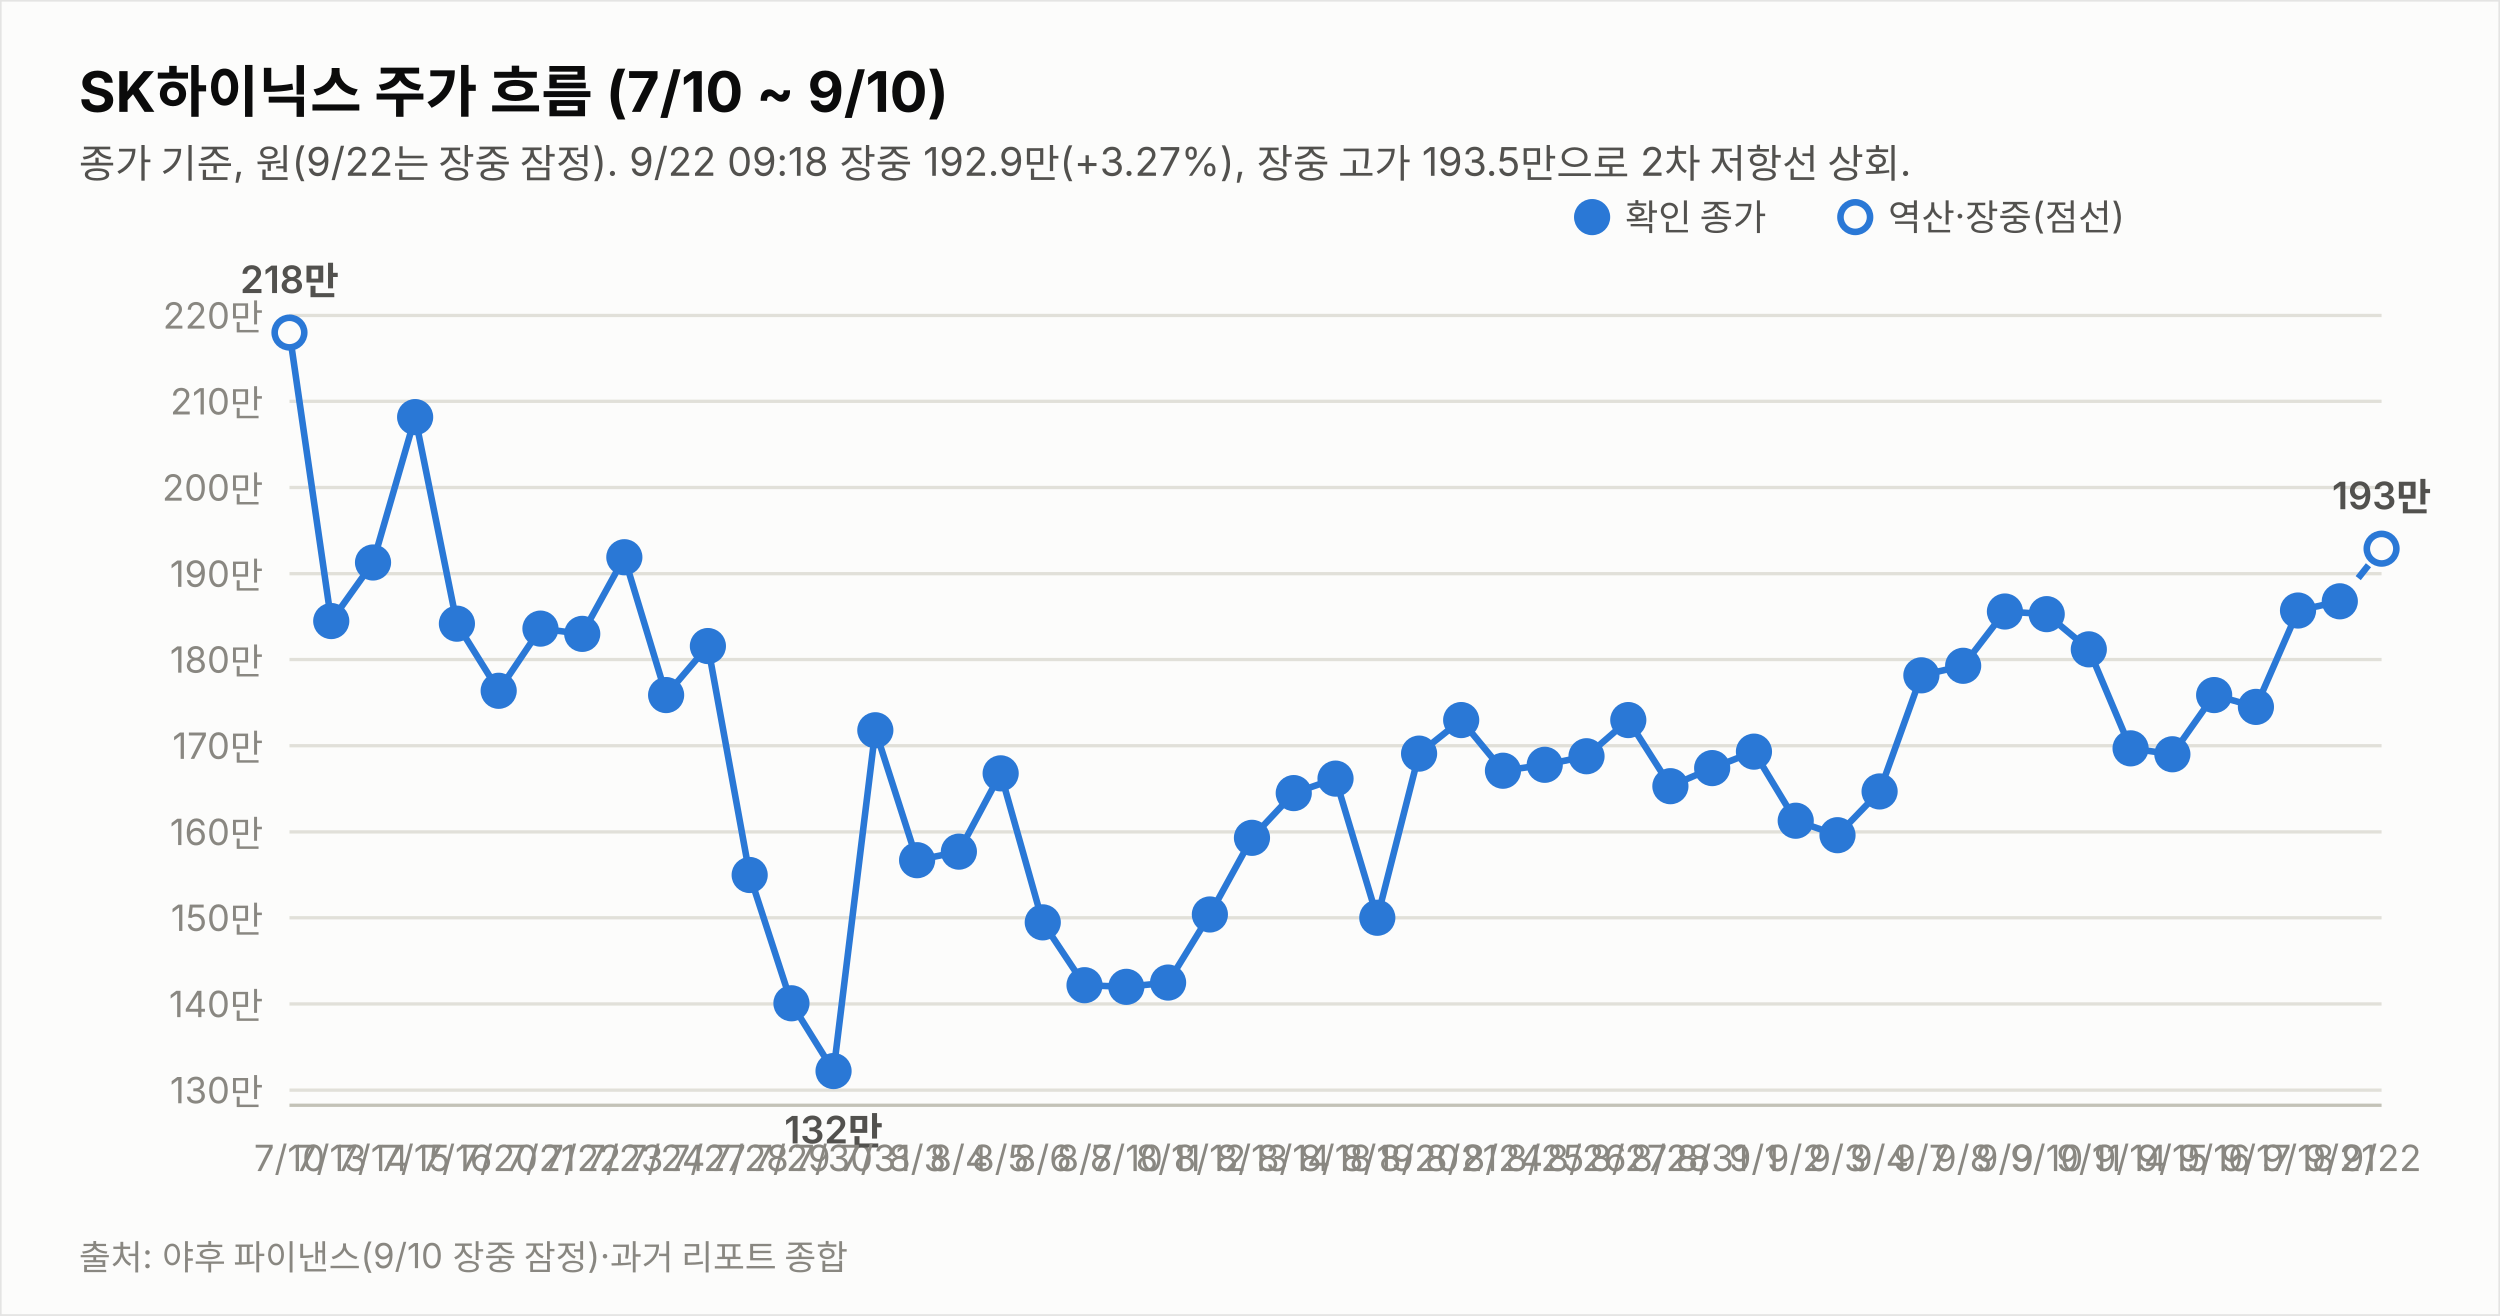
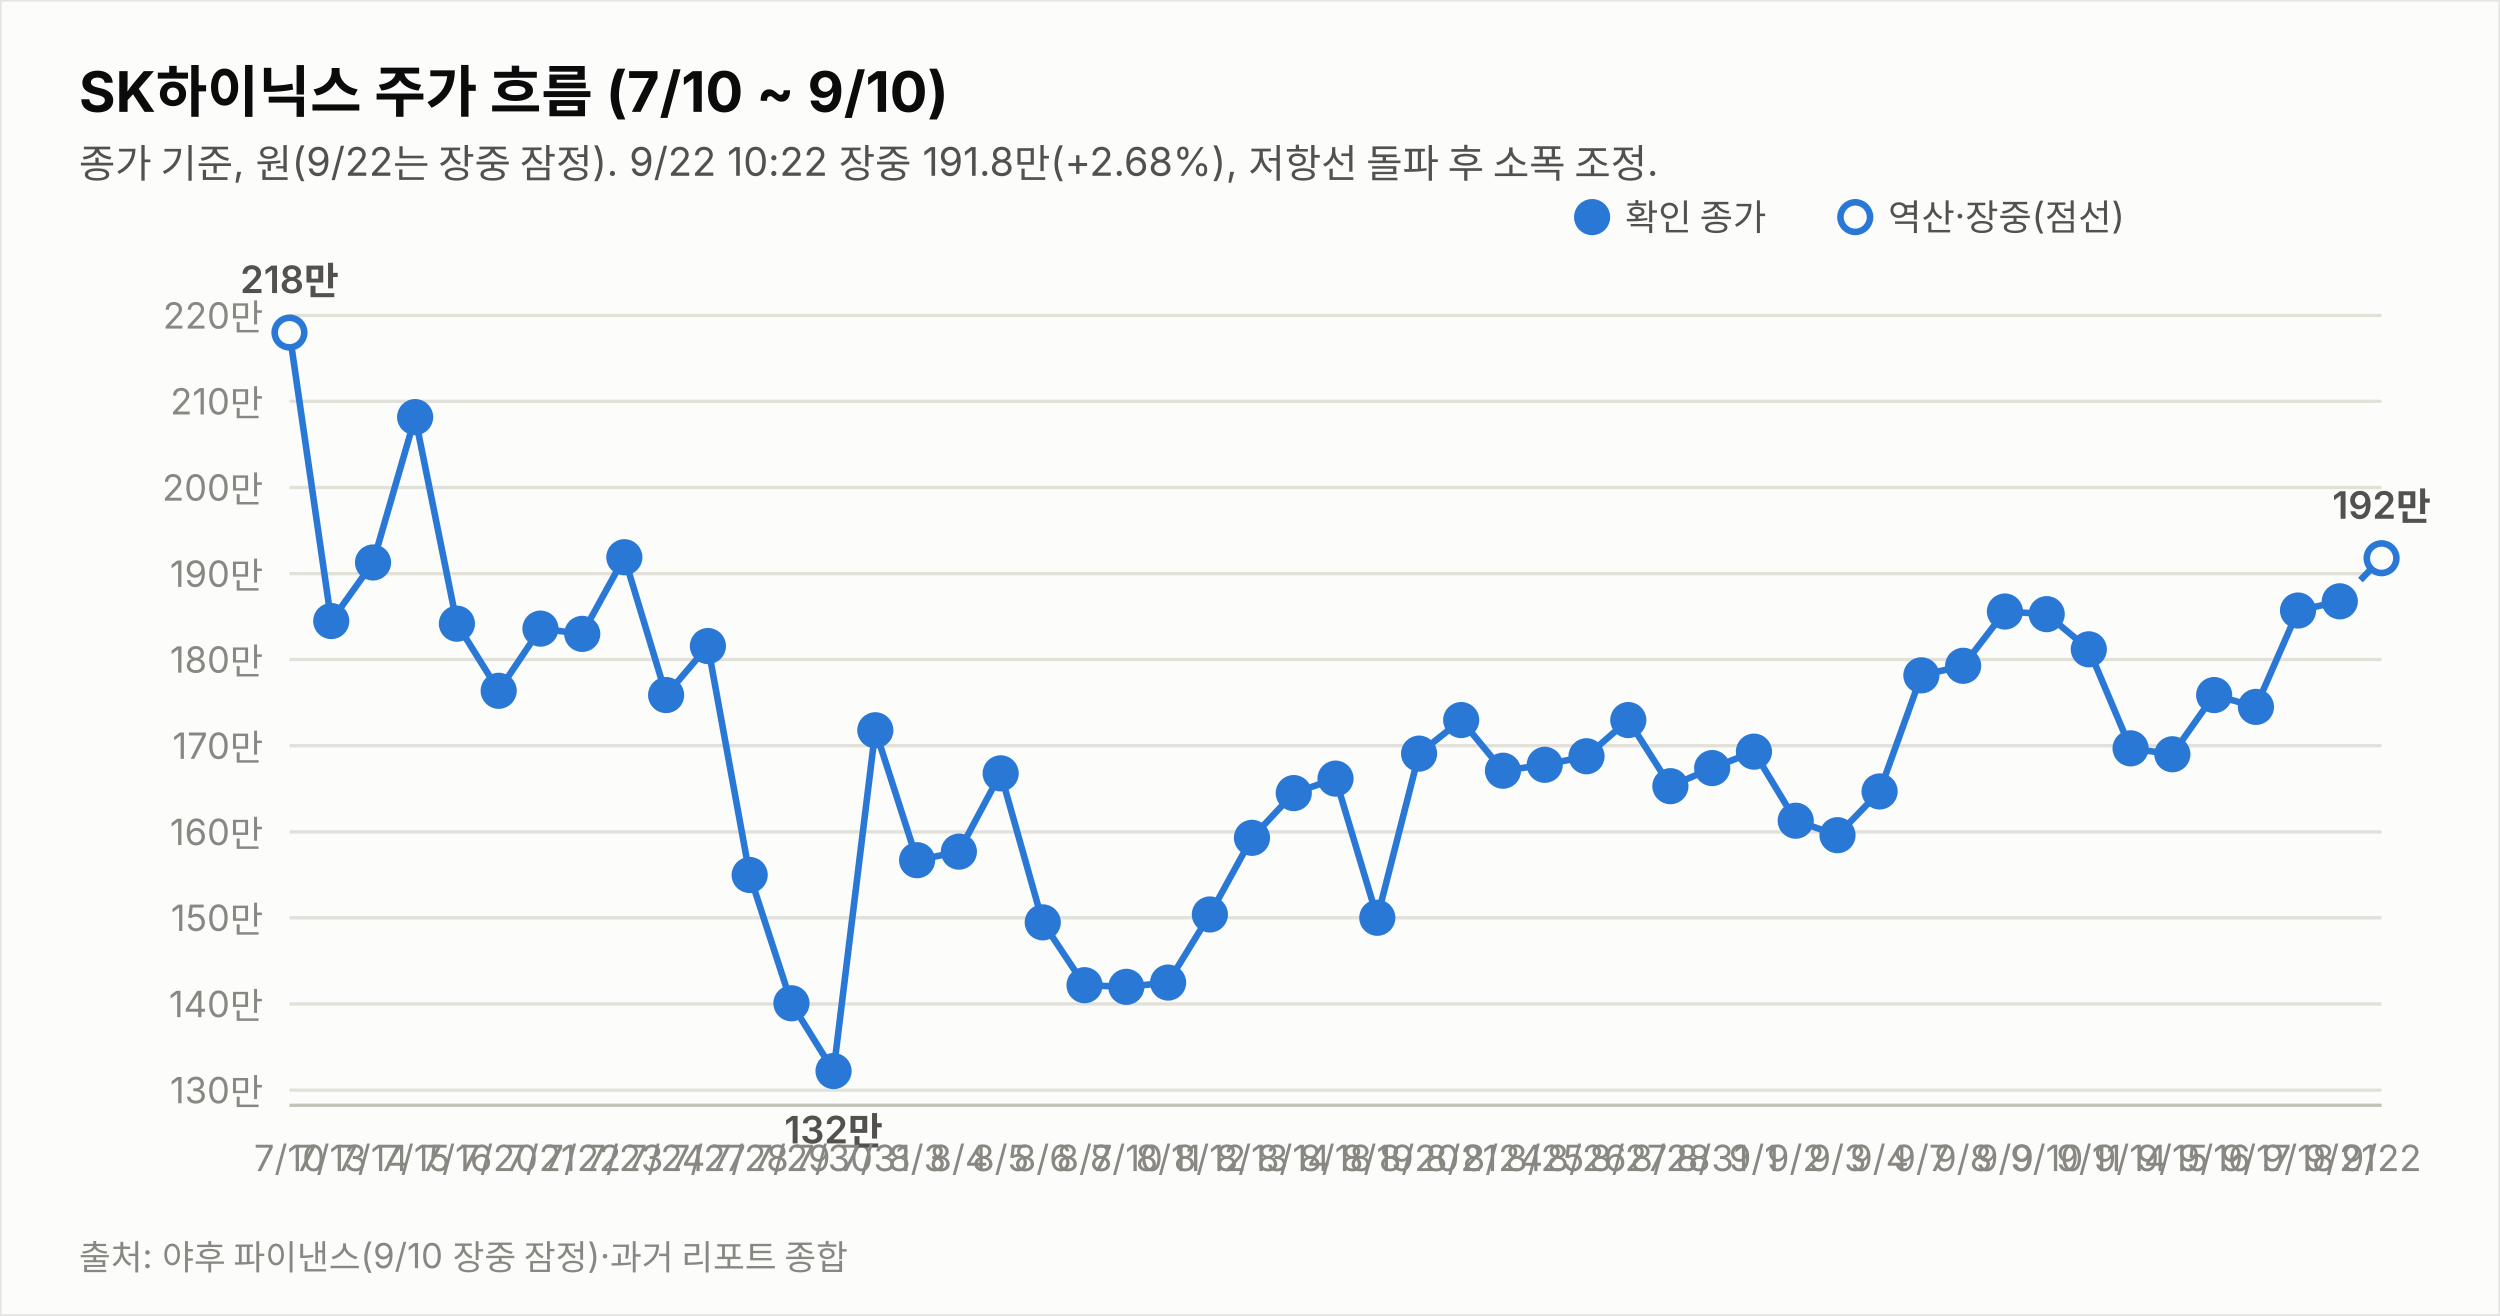
<svg xmlns="http://www.w3.org/2000/svg" width="760" height="400" viewBox="0 0 760 400" font-family="system-ui,-apple-system,&quot;Segoe UI&quot;,&quot;Malgun Gothic&quot;,&quot;Apple SD Gothic Neo&quot;,sans-serif">
  <rect width="760" height="400" fill="#fcfcfb" stroke="rgba(11,11,11,0.10)" />
  <text x="24" y="34" font-size="17" font-weight="700" fill="#0b0b0b">SK하이닉스 주가 흐름 (7/10 ~ 9/10)</text>
-   <text x="24" y="54" font-size="12" fill="#52514e">종가 기준, 원(9/22는 장중 잠정). 9/22 09:18 장중 192.9만(+3.27%), 장중 고가 193.5만으로 2차 저항선 상회.</text>
+   <text x="24" y="54" font-size="12" fill="#52514e">종가 기준, 원(9/22는 장중 잠정). 9/22 10:22 장중 191.8만(+2.68%), 저항선 돌파 후 소폭 조정.</text>
  <line x1="88" y1="331.4" x2="724" y2="331.4" stroke="#e1e0d9" stroke-width="1" />
  <text x="80" y="335.4" font-size="11" fill="#898781" text-anchor="end" style="font-variant-numeric:tabular-nums">130만</text>
  <line x1="88" y1="305.2" x2="724" y2="305.2" stroke="#e1e0d9" stroke-width="1" />
  <text x="80" y="309.2" font-size="11" fill="#898781" text-anchor="end" style="font-variant-numeric:tabular-nums">140만</text>
  <line x1="88" y1="279.0" x2="724" y2="279.0" stroke="#e1e0d9" stroke-width="1" />
  <text x="80" y="283.0" font-size="11" fill="#898781" text-anchor="end" style="font-variant-numeric:tabular-nums">150만</text>
  <line x1="88" y1="252.9" x2="724" y2="252.9" stroke="#e1e0d9" stroke-width="1" />
  <text x="80" y="256.9" font-size="11" fill="#898781" text-anchor="end" style="font-variant-numeric:tabular-nums">160만</text>
  <line x1="88" y1="226.7" x2="724" y2="226.7" stroke="#e1e0d9" stroke-width="1" />
  <text x="80" y="230.7" font-size="11" fill="#898781" text-anchor="end" style="font-variant-numeric:tabular-nums">170만</text>
  <line x1="88" y1="200.5" x2="724" y2="200.5" stroke="#e1e0d9" stroke-width="1" />
  <text x="80" y="204.5" font-size="11" fill="#898781" text-anchor="end" style="font-variant-numeric:tabular-nums">180만</text>
  <line x1="88" y1="174.4" x2="724" y2="174.4" stroke="#e1e0d9" stroke-width="1" />
  <text x="80" y="178.4" font-size="11" fill="#898781" text-anchor="end" style="font-variant-numeric:tabular-nums">190만</text>
  <line x1="88" y1="148.2" x2="724" y2="148.2" stroke="#e1e0d9" stroke-width="1" />
  <text x="80" y="152.2" font-size="11" fill="#898781" text-anchor="end" style="font-variant-numeric:tabular-nums">200만</text>
  <line x1="88" y1="122.0" x2="724" y2="122.0" stroke="#e1e0d9" stroke-width="1" />
  <text x="80" y="126.0" font-size="11" fill="#898781" text-anchor="end" style="font-variant-numeric:tabular-nums">210만</text>
  <line x1="88" y1="95.9" x2="724" y2="95.9" stroke="#e1e0d9" stroke-width="1" />
  <text x="80" y="99.9" font-size="11" fill="#898781" text-anchor="end" style="font-variant-numeric:tabular-nums">220만</text>
  <line x1="88" y1="336" x2="724" y2="336" stroke="#c3c2b7" stroke-width="1" />
  <path d="M88.0,101.1 L100.7,188.8 L113.4,171.0 L126.2,126.8 L138.9,189.6 L151.6,210.0 L164.3,191.1 L177.0,192.7 L189.8,169.4 L202.5,211.3 L215.2,196.4 L227.9,266.0 L240.6,305.0 L253.4,325.6 L266.1,222.0 L278.8,261.5 L291.5,258.9 L304.2,235.1 L317.0,280.4 L329.7,299.5 L342.4,300.0 L355.1,298.7 L367.8,278.0 L380.6,254.7 L393.3,241.1 L406.0,236.7 L418.7,279.0 L431.4,229.1 L444.2,218.9 L456.9,234.3 L469.6,232.5 L482.3,229.9 L495.0,218.9 L507.8,239.0 L520.5,233.5 L533.2,228.5 L545.9,249.5 L558.6,253.9 L571.4,240.6 L584.1,205.3 L596.8,202.4 L609.5,185.9 L622.2,186.7 L635.0,197.4 L647.7,227.5 L660.4,229.3 L673.1,211.3 L685.8,214.9 L698.6,185.6 L711.3,182.8" fill="none" stroke="#2a78d6" stroke-width="2" />
-   <path d="M711.3,182.8 L724.0,166.8" fill="none" stroke="#2a78d6" stroke-width="2" stroke-dasharray="5 4" />
+   <path d="M711.3,182.8 L724.0,169.7" fill="none" stroke="#2a78d6" stroke-width="2" stroke-dasharray="5 4" />
  <circle cx="88.0" cy="101.1" r="4.5" fill="#fcfcfb" stroke="#2a78d6" stroke-width="2" />
  <text x="88.0" y="356" font-size="11" fill="#898781" text-anchor="middle">7/10</text>
  <text x="88.0" y="89.1" font-size="11.5" font-weight="600" fill="#52514e" text-anchor="middle" style="font-variant-numeric:tabular-nums">218만</text>
  <circle cx="100.7" cy="188.8" r="4.5" fill="#2a78d6" stroke="#2a78d6" stroke-width="2" />
  <text x="100.7" y="356" font-size="11" fill="#898781" text-anchor="middle">7/13</text>
  <circle cx="113.4" cy="171.0" r="4.5" fill="#2a78d6" stroke="#2a78d6" stroke-width="2" />
  <text x="113.4" y="356" font-size="11" fill="#898781" text-anchor="middle">7/14</text>
  <circle cx="126.2" cy="126.8" r="4.5" fill="#2a78d6" stroke="#2a78d6" stroke-width="2" />
  <text x="126.2" y="356" font-size="11" fill="#898781" text-anchor="middle">7/15</text>
  <circle cx="138.9" cy="189.6" r="4.5" fill="#2a78d6" stroke="#2a78d6" stroke-width="2" />
  <text x="138.9" y="356" font-size="11" fill="#898781" text-anchor="middle">7/16</text>
  <circle cx="151.6" cy="210.0" r="4.5" fill="#2a78d6" stroke="#2a78d6" stroke-width="2" />
  <text x="151.6" y="356" font-size="11" fill="#898781" text-anchor="middle">7/20</text>
  <circle cx="164.3" cy="191.1" r="4.5" fill="#2a78d6" stroke="#2a78d6" stroke-width="2" />
  <text x="164.3" y="356" font-size="11" fill="#898781" text-anchor="middle">7/21</text>
  <circle cx="177.0" cy="192.7" r="4.5" fill="#2a78d6" stroke="#2a78d6" stroke-width="2" />
  <text x="177.0" y="356" font-size="11" fill="#898781" text-anchor="middle">7/22</text>
  <circle cx="189.8" cy="169.4" r="4.5" fill="#2a78d6" stroke="#2a78d6" stroke-width="2" />
  <text x="189.8" y="356" font-size="11" fill="#898781" text-anchor="middle">7/23</text>
  <circle cx="202.5" cy="211.3" r="4.5" fill="#2a78d6" stroke="#2a78d6" stroke-width="2" />
  <text x="202.5" y="356" font-size="11" fill="#898781" text-anchor="middle">7/24</text>
  <circle cx="215.2" cy="196.4" r="4.5" fill="#2a78d6" stroke="#2a78d6" stroke-width="2" />
  <text x="215.2" y="356" font-size="11" fill="#898781" text-anchor="middle">7/27</text>
  <circle cx="227.9" cy="266.0" r="4.5" fill="#2a78d6" stroke="#2a78d6" stroke-width="2" />
  <text x="227.9" y="356" font-size="11" fill="#898781" text-anchor="middle">7/28</text>
  <circle cx="240.6" cy="305.0" r="4.5" fill="#2a78d6" stroke="#2a78d6" stroke-width="2" />
  <text x="240.6" y="356" font-size="11" fill="#898781" text-anchor="middle">7/29</text>
  <circle cx="253.4" cy="325.6" r="4.5" fill="#2a78d6" stroke="#2a78d6" stroke-width="2" />
  <text x="253.4" y="356" font-size="11" fill="#898781" text-anchor="middle">7/30</text>
  <text x="253.4" y="347.6" font-size="11.5" font-weight="600" fill="#52514e" text-anchor="middle" style="font-variant-numeric:tabular-nums">132만</text>
  <circle cx="266.1" cy="222.0" r="4.5" fill="#2a78d6" stroke="#2a78d6" stroke-width="2" />
  <text x="266.1" y="356" font-size="11" fill="#898781" text-anchor="middle">7/31</text>
  <circle cx="278.8" cy="261.5" r="4.5" fill="#2a78d6" stroke="#2a78d6" stroke-width="2" />
  <text x="278.8" y="356" font-size="11" fill="#898781" text-anchor="middle">8/3</text>
  <circle cx="291.5" cy="258.9" r="4.5" fill="#2a78d6" stroke="#2a78d6" stroke-width="2" />
  <text x="291.5" y="356" font-size="11" fill="#898781" text-anchor="middle">8/4</text>
  <circle cx="304.2" cy="235.1" r="4.5" fill="#2a78d6" stroke="#2a78d6" stroke-width="2" />
  <text x="304.2" y="356" font-size="11" fill="#898781" text-anchor="middle">8/5</text>
  <circle cx="317.0" cy="280.4" r="4.5" fill="#2a78d6" stroke="#2a78d6" stroke-width="2" />
  <text x="317.0" y="356" font-size="11" fill="#898781" text-anchor="middle">8/6</text>
  <circle cx="329.7" cy="299.5" r="4.5" fill="#2a78d6" stroke="#2a78d6" stroke-width="2" />
  <text x="329.7" y="356" font-size="11" fill="#898781" text-anchor="middle">8/7</text>
  <circle cx="342.4" cy="300.0" r="4.5" fill="#2a78d6" stroke="#2a78d6" stroke-width="2" />
  <text x="342.4" y="356" font-size="11" fill="#898781" text-anchor="middle">8/10</text>
  <circle cx="355.1" cy="298.7" r="4.5" fill="#2a78d6" stroke="#2a78d6" stroke-width="2" />
  <text x="355.1" y="356" font-size="11" fill="#898781" text-anchor="middle">8/11</text>
  <circle cx="367.8" cy="278.0" r="4.5" fill="#2a78d6" stroke="#2a78d6" stroke-width="2" />
  <text x="367.8" y="356" font-size="11" fill="#898781" text-anchor="middle">8/12</text>
  <circle cx="380.6" cy="254.7" r="4.5" fill="#2a78d6" stroke="#2a78d6" stroke-width="2" />
  <text x="380.6" y="356" font-size="11" fill="#898781" text-anchor="middle">8/13</text>
  <circle cx="393.3" cy="241.1" r="4.5" fill="#2a78d6" stroke="#2a78d6" stroke-width="2" />
  <text x="393.3" y="356" font-size="11" fill="#898781" text-anchor="middle">8/14</text>
  <circle cx="406.0" cy="236.7" r="4.5" fill="#2a78d6" stroke="#2a78d6" stroke-width="2" />
  <text x="406.0" y="356" font-size="11" fill="#898781" text-anchor="middle">8/18</text>
  <circle cx="418.7" cy="279.0" r="4.5" fill="#2a78d6" stroke="#2a78d6" stroke-width="2" />
  <text x="418.7" y="356" font-size="11" fill="#898781" text-anchor="middle">8/19</text>
  <circle cx="431.4" cy="229.1" r="4.5" fill="#2a78d6" stroke="#2a78d6" stroke-width="2" />
  <text x="431.4" y="356" font-size="11" fill="#898781" text-anchor="middle">8/20</text>
  <circle cx="444.2" cy="218.9" r="4.5" fill="#2a78d6" stroke="#2a78d6" stroke-width="2" />
  <text x="444.2" y="356" font-size="11" fill="#898781" text-anchor="middle">8/21</text>
  <circle cx="456.9" cy="234.3" r="4.5" fill="#2a78d6" stroke="#2a78d6" stroke-width="2" />
  <text x="456.9" y="356" font-size="11" fill="#898781" text-anchor="middle">8/24</text>
  <circle cx="469.6" cy="232.5" r="4.5" fill="#2a78d6" stroke="#2a78d6" stroke-width="2" />
  <text x="469.6" y="356" font-size="11" fill="#898781" text-anchor="middle">8/25</text>
  <circle cx="482.3" cy="229.9" r="4.5" fill="#2a78d6" stroke="#2a78d6" stroke-width="2" />
  <text x="482.3" y="356" font-size="11" fill="#898781" text-anchor="middle">8/26</text>
  <circle cx="495.0" cy="218.9" r="4.5" fill="#2a78d6" stroke="#2a78d6" stroke-width="2" />
  <text x="495.0" y="356" font-size="11" fill="#898781" text-anchor="middle">8/27</text>
  <circle cx="507.8" cy="239.0" r="4.5" fill="#2a78d6" stroke="#2a78d6" stroke-width="2" />
  <text x="507.8" y="356" font-size="11" fill="#898781" text-anchor="middle">8/28</text>
  <circle cx="520.5" cy="233.5" r="4.5" fill="#2a78d6" stroke="#2a78d6" stroke-width="2" />
  <text x="520.5" y="356" font-size="11" fill="#898781" text-anchor="middle">8/31</text>
  <circle cx="533.2" cy="228.5" r="4.5" fill="#2a78d6" stroke="#2a78d6" stroke-width="2" />
  <text x="533.2" y="356" font-size="11" fill="#898781" text-anchor="middle">9/1</text>
  <circle cx="545.9" cy="249.5" r="4.5" fill="#2a78d6" stroke="#2a78d6" stroke-width="2" />
  <text x="545.9" y="356" font-size="11" fill="#898781" text-anchor="middle">9/2</text>
  <circle cx="558.6" cy="253.9" r="4.5" fill="#2a78d6" stroke="#2a78d6" stroke-width="2" />
  <text x="558.6" y="356" font-size="11" fill="#898781" text-anchor="middle">9/3</text>
  <circle cx="571.4" cy="240.6" r="4.5" fill="#2a78d6" stroke="#2a78d6" stroke-width="2" />
  <text x="571.4" y="356" font-size="11" fill="#898781" text-anchor="middle">9/4</text>
  <circle cx="584.1" cy="205.3" r="4.5" fill="#2a78d6" stroke="#2a78d6" stroke-width="2" />
  <text x="584.1" y="356" font-size="11" fill="#898781" text-anchor="middle">9/7</text>
  <circle cx="596.8" cy="202.4" r="4.5" fill="#2a78d6" stroke="#2a78d6" stroke-width="2" />
  <text x="596.8" y="356" font-size="11" fill="#898781" text-anchor="middle">9/8</text>
  <circle cx="609.5" cy="185.9" r="4.5" fill="#2a78d6" stroke="#2a78d6" stroke-width="2" />
  <text x="609.5" y="356" font-size="11" fill="#898781" text-anchor="middle">9/9</text>
  <circle cx="622.2" cy="186.7" r="4.5" fill="#2a78d6" stroke="#2a78d6" stroke-width="2" />
  <text x="622.2" y="356" font-size="11" fill="#898781" text-anchor="middle">9/10</text>
  <circle cx="635.0" cy="197.4" r="4.5" fill="#2a78d6" stroke="#2a78d6" stroke-width="2" />
  <text x="635.0" y="356" font-size="11" fill="#898781" text-anchor="middle">9/11</text>
  <circle cx="647.7" cy="227.5" r="4.5" fill="#2a78d6" stroke="#2a78d6" stroke-width="2" />
  <text x="647.7" y="356" font-size="11" fill="#898781" text-anchor="middle">9/14</text>
  <circle cx="660.4" cy="229.3" r="4.5" fill="#2a78d6" stroke="#2a78d6" stroke-width="2" />
  <text x="660.4" y="356" font-size="11" fill="#898781" text-anchor="middle">9/15</text>
  <circle cx="673.1" cy="211.3" r="4.5" fill="#2a78d6" stroke="#2a78d6" stroke-width="2" />
  <text x="673.1" y="356" font-size="11" fill="#898781" text-anchor="middle">9/16</text>
  <circle cx="685.8" cy="214.9" r="4.5" fill="#2a78d6" stroke="#2a78d6" stroke-width="2" />
  <text x="685.8" y="356" font-size="11" fill="#898781" text-anchor="middle">9/17</text>
  <circle cx="698.6" cy="185.6" r="4.5" fill="#2a78d6" stroke="#2a78d6" stroke-width="2" />
  <text x="698.6" y="356" font-size="11" fill="#898781" text-anchor="middle">9/18</text>
  <circle cx="711.3" cy="182.8" r="4.5" fill="#2a78d6" stroke="#2a78d6" stroke-width="2" />
  <text x="711.3" y="356" font-size="11" fill="#898781" text-anchor="middle">9/21</text>
-   <circle cx="724.0" cy="166.8" r="4.5" fill="#fcfcfb" stroke="#2a78d6" stroke-width="2" />
+   <circle cx="724.0" cy="169.7" r="4.5" fill="#fcfcfb" stroke="#2a78d6" stroke-width="2" />
  <text x="724.0" y="356" font-size="11" fill="#898781" text-anchor="middle">9/22</text>
-   <text x="724.0" y="154.8" font-size="11.5" font-weight="600" fill="#52514e" text-anchor="middle" style="font-variant-numeric:tabular-nums">193만</text>
+   <text x="724.0" y="157.7" font-size="11.5" font-weight="600" fill="#52514e" text-anchor="middle" style="font-variant-numeric:tabular-nums">192만</text>
  <circle cx="484" cy="66" r="4.5" fill="#2a78d6" stroke="#2a78d6" stroke-width="2" />
  <text x="494" y="70" font-size="11" fill="#52514e">확인 종가</text>
  <circle cx="564" cy="66" r="4.5" fill="#fcfcfb" stroke="#2a78d6" stroke-width="2" />
  <text x="574" y="70" font-size="11" fill="#52514e">역산·장중(점선)</text>
  <text x="24" y="386" font-size="10.5" fill="#898781">출처: 야후 파이낸스(9/10 장중 잠정)·과거 리포트 종합</text>
</svg>
